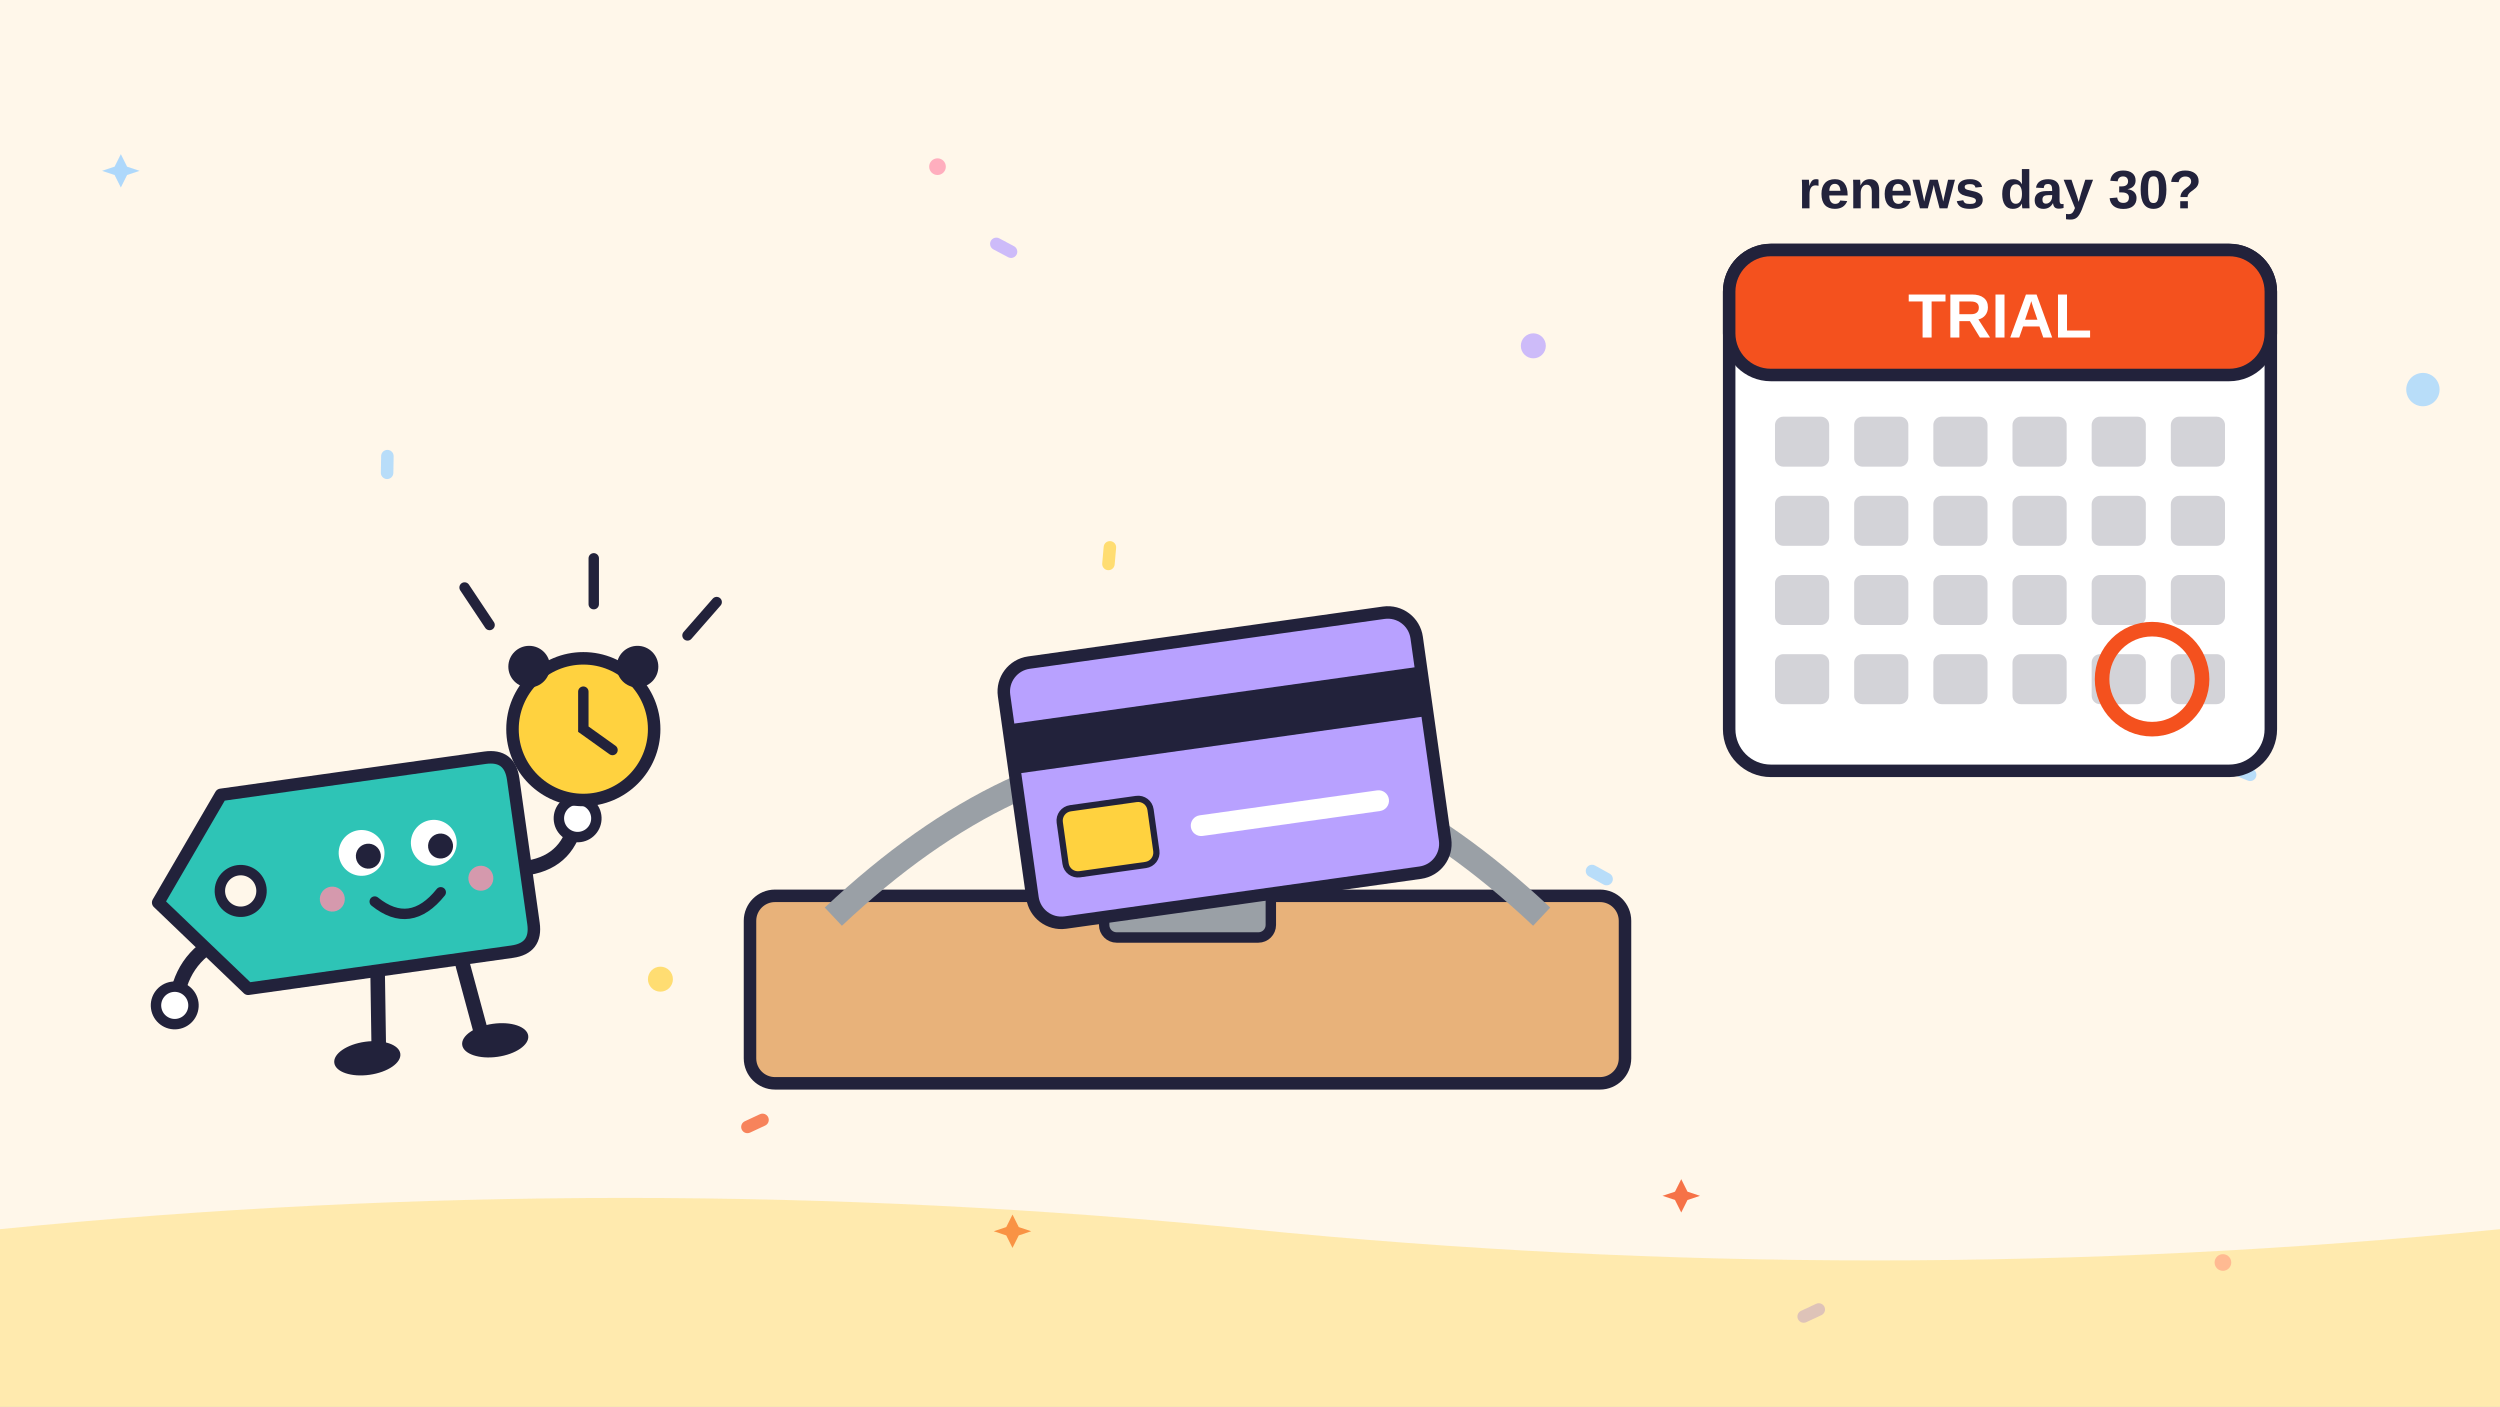
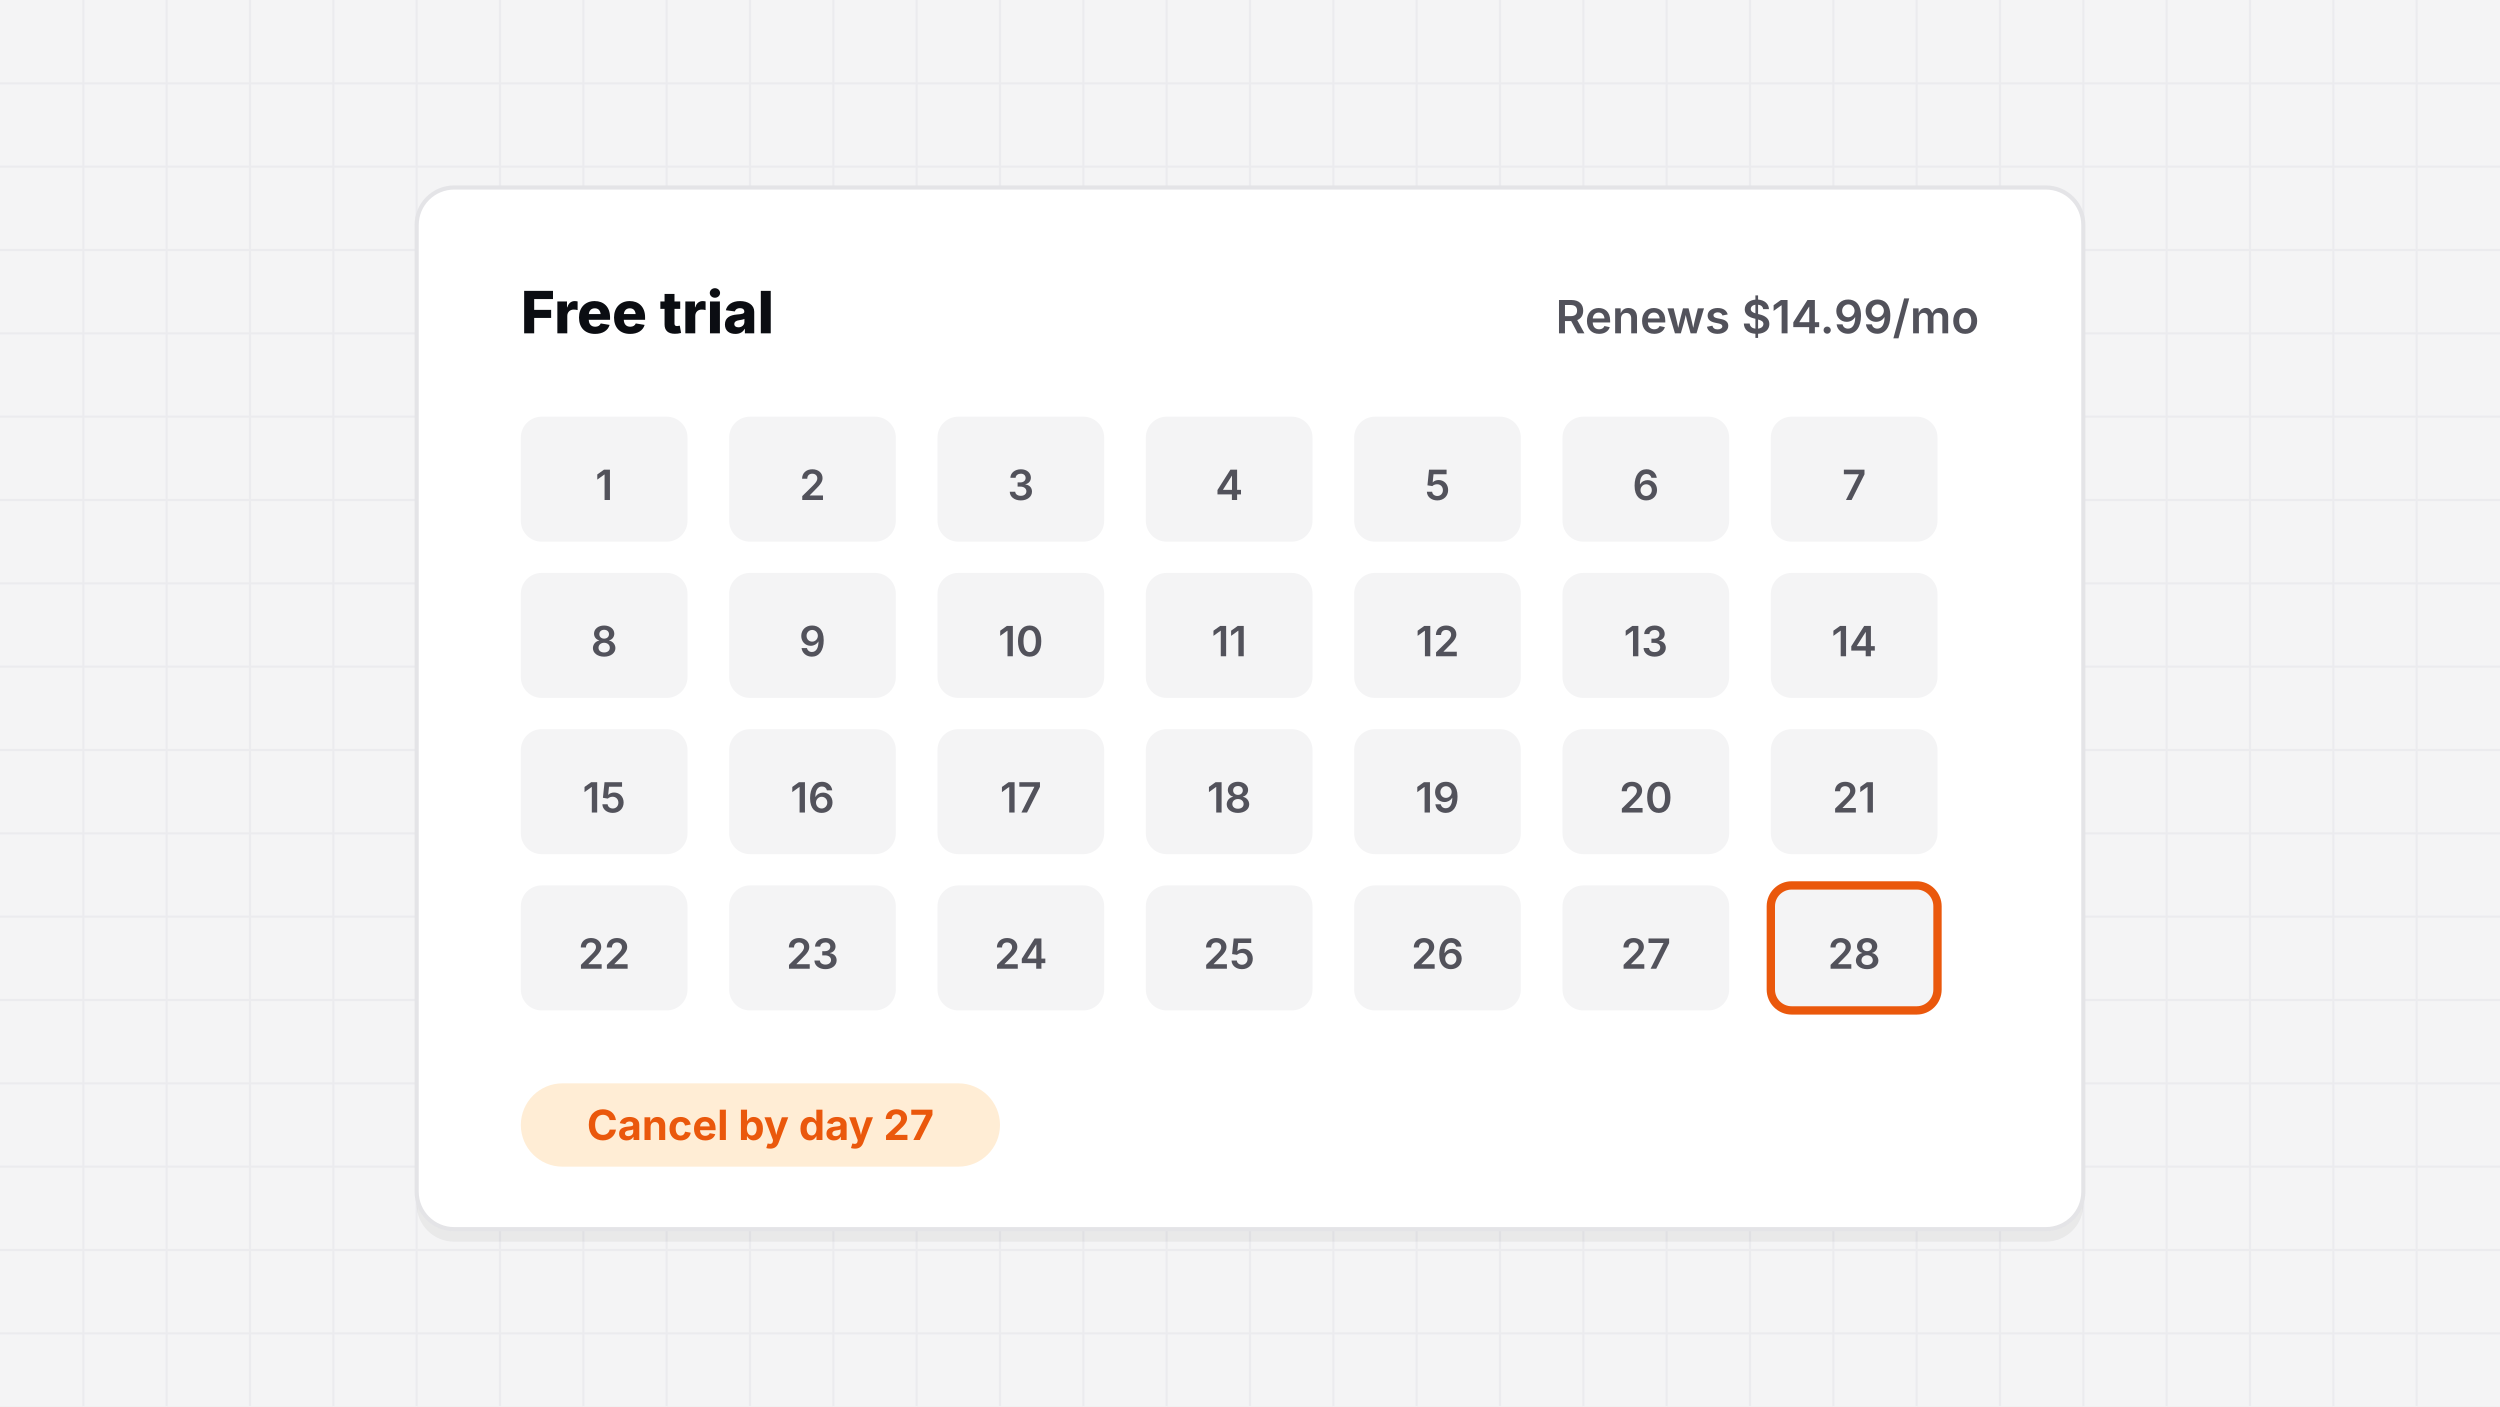
- <svg xmlns="http://www.w3.org/2000/svg" viewBox="0 0 1200 675" role="img" aria-labelledby="t d">
-   <rect width="1200" height="675" fill="#fff7ea" />
-   <path d="M991 287 L994 293 L1000 295 L994 297 L991 303 L988 297 L982 295 L988 293 Z" fill="#9ad1ff" opacity=".8" />
-   <circle cx="736" cy="166" r="6" fill="#b8a1ff" opacity=".7" />
-   <rect x="1008" y="300" width="14" height="6" rx="3" fill="#9ad1ff" opacity=".7" transform="rotate(176 1008 300)" />
-   <path d="M486 583 L489 589 L495 591 L489 593 L486 599 L483 593 L477 591 L483 589 Z" fill="#f4511e" opacity=".8" />
-   <circle cx="317" cy="470" r="6" fill="#ffd23f" opacity=".7" />
-   <circle cx="450" cy="80" r="4" fill="#ff8fab" opacity=".7" />
-   <rect x="1071" y="365" width="14" height="6" rx="3" fill="#9ad1ff" opacity=".7" transform="rotate(22 1071 365)" />
-   <path d="M58 74 L61 80 L67 82 L61 84 L58 90 L55 84 L49 82 L55 80 Z" fill="#9ad1ff" opacity=".8" />
-   <rect x="477" y="113" width="14" height="6" rx="3" fill="#b8a1ff" opacity=".7" transform="rotate(28 477 113)" />
-   <rect x="886" y="158" width="14" height="6" rx="3" fill="#ff8fab" opacity=".7" transform="rotate(159 886 158)" />
-   <circle cx="1163" cy="187" r="8" fill="#9ad1ff" opacity=".7" />
-   <rect x="370" y="539" width="14" height="6" rx="3" fill="#f4511e" opacity=".7" transform="rotate(155 370 539)" />
-   <rect x="877" y="630" width="14" height="6" rx="3" fill="#b8a1ff" opacity=".7" transform="rotate(155 877 630)" />
-   <path d="M807 566 L810 572 L816 574 L810 576 L807 582 L804 576 L798 574 L804 572 Z" fill="#f4511e" opacity=".8" />
-   <rect x="189" y="216" width="14" height="6" rx="3" fill="#9ad1ff" opacity=".7" transform="rotate(91 189 216)" />
-   <rect x="763" y="414" width="14" height="6" rx="3" fill="#9ad1ff" opacity=".7" transform="rotate(29 763 414)" />
-   <rect x="536" y="260" width="14" height="6" rx="3" fill="#ffd23f" opacity=".7" transform="rotate(95 536 260)" />
-   <circle cx="1067" cy="606" r="4" fill="#ff8fab" opacity=".7" />
-   <path d="M0 590 Q300.0 560 600.0 590 T1200 590 V990 H0 Z" fill="#ffd23f" opacity=".35" />
-   <g transform="translate(360 430)">
-     <rect x="0" y="0" width="420" height="90" rx="12" fill="#e8b27a" stroke="#22223b" stroke-width="6" />
-     <path d="M40 10 Q210 -150 380 10" stroke="#9aa0a6" stroke-width="12" fill="none" />
-     <rect x="170" y="-10" width="80" height="30" rx="6" fill="#9aa0a6" stroke="#22223b" stroke-width="5" />
-     <g transform="translate(120 -110) rotate(-8)">
-       <rect x="0" y="0" width="200" height="126" rx="14" fill="#b8a1ff" stroke="#22223b" stroke-width="6" />
-       <rect x="0" y="28" width="200" height="24" fill="#22223b" />
-       <rect x="18" y="72" width="44" height="32" rx="6" fill="#ffd23f" stroke="#22223b" stroke-width="3" />
-       <rect x="80" y="84" width="96" height="10" rx="5" fill="#ffffff" />
-     </g>
+ <svg xmlns="http://www.w3.org/2000/svg" viewBox="0 0 1200 675" width="1200" height="675" role="img" aria-labelledby="t">
+   <rect width="1200" height="675" fill="#f4f4f5" />
+   <g stroke="#ebebee" stroke-width="1">
+     <path d="M40 0V675" />
+     <path d="M80 0V675" />
+     <path d="M120 0V675" />
+     <path d="M160 0V675" />
+     <path d="M200 0V675" />
+     <path d="M240 0V675" />
+     <path d="M280 0V675" />
+     <path d="M320 0V675" />
+     <path d="M360 0V675" />
+     <path d="M400 0V675" />
+     <path d="M440 0V675" />
+     <path d="M480 0V675" />
+     <path d="M520 0V675" />
+     <path d="M560 0V675" />
+     <path d="M600 0V675" />
+     <path d="M640 0V675" />
+     <path d="M680 0V675" />
+     <path d="M720 0V675" />
+     <path d="M760 0V675" />
+     <path d="M800 0V675" />
+     <path d="M840 0V675" />
+     <path d="M880 0V675" />
+     <path d="M920 0V675" />
+     <path d="M960 0V675" />
+     <path d="M1000 0V675" />
+     <path d="M1040 0V675" />
+     <path d="M1080 0V675" />
+     <path d="M1120 0V675" />
+     <path d="M1160 0V675" />
+     <path d="M0 40H1200" />
+     <path d="M0 80H1200" />
+     <path d="M0 120H1200" />
+     <path d="M0 160H1200" />
+     <path d="M0 200H1200" />
+     <path d="M0 240H1200" />
+     <path d="M0 280H1200" />
+     <path d="M0 320H1200" />
+     <path d="M0 360H1200" />
+     <path d="M0 400H1200" />
+     <path d="M0 440H1200" />
+     <path d="M0 480H1200" />
+     <path d="M0 520H1200" />
+     <path d="M0 560H1200" />
+     <path d="M0 600H1200" />
+     <path d="M0 640H1200" />
  </g>
-   <g transform="translate(830 120)">
-     <rect x="0" y="0" width="260" height="250" rx="20" fill="#ffffff" stroke="#22223b" stroke-width="6" />
-     <rect x="0" y="0" width="260" height="60" rx="20" fill="#f4511e" stroke="#22223b" stroke-width="6" />
-     <text x="130" y="42" font-family="'Bricolage Grotesque', 'Arial Rounded MT Bold', Arial, sans-serif" font-size="30" font-weight="800" text-anchor="middle" fill="#ffffff">TRIAL</text>
-     <rect x="22" y="80" width="26" height="24" rx="4" fill="#22223b" opacity=".2" />
-     <rect x="60" y="80" width="26" height="24" rx="4" fill="#22223b" opacity=".2" />
-     <rect x="98" y="80" width="26" height="24" rx="4" fill="#22223b" opacity=".2" />
-     <rect x="136" y="80" width="26" height="24" rx="4" fill="#22223b" opacity=".2" />
-     <rect x="174" y="80" width="26" height="24" rx="4" fill="#22223b" opacity=".2" />
-     <rect x="212" y="80" width="26" height="24" rx="4" fill="#22223b" opacity=".2" />
-     <rect x="22" y="118" width="26" height="24" rx="4" fill="#22223b" opacity=".2" />
-     <rect x="60" y="118" width="26" height="24" rx="4" fill="#22223b" opacity=".2" />
-     <rect x="98" y="118" width="26" height="24" rx="4" fill="#22223b" opacity=".2" />
-     <rect x="136" y="118" width="26" height="24" rx="4" fill="#22223b" opacity=".2" />
-     <rect x="174" y="118" width="26" height="24" rx="4" fill="#22223b" opacity=".2" />
-     <rect x="212" y="118" width="26" height="24" rx="4" fill="#22223b" opacity=".2" />
-     <rect x="22" y="156" width="26" height="24" rx="4" fill="#22223b" opacity=".2" />
-     <rect x="60" y="156" width="26" height="24" rx="4" fill="#22223b" opacity=".2" />
-     <rect x="98" y="156" width="26" height="24" rx="4" fill="#22223b" opacity=".2" />
-     <rect x="136" y="156" width="26" height="24" rx="4" fill="#22223b" opacity=".2" />
-     <rect x="174" y="156" width="26" height="24" rx="4" fill="#22223b" opacity=".2" />
-     <rect x="212" y="156" width="26" height="24" rx="4" fill="#22223b" opacity=".2" />
-     <rect x="22" y="194" width="26" height="24" rx="4" fill="#22223b" opacity=".2" />
-     <rect x="60" y="194" width="26" height="24" rx="4" fill="#22223b" opacity=".2" />
-     <rect x="98" y="194" width="26" height="24" rx="4" fill="#22223b" opacity=".2" />
-     <rect x="136" y="194" width="26" height="24" rx="4" fill="#22223b" opacity=".2" />
-     <rect x="174" y="194" width="26" height="24" rx="4" fill="#22223b" opacity=".2" />
-     <rect x="212" y="194" width="26" height="24" rx="4" fill="#22223b" opacity=".2" />
-     <circle cx="203" cy="206" r="24" fill="none" stroke="#f4511e" stroke-width="7" />
-     <text x="130" y="-20" font-family="'Bricolage Grotesque', 'Arial Rounded MT Bold', Arial, sans-serif" font-size="26" font-weight="800" text-anchor="middle" fill="#22223b">renews day 30?</text>
-   </g>
-   <g transform="translate(170 420) rotate(-8) scale(1.0)">
-     <path d="M5 45 L0 85" stroke="#22223b" stroke-width="7" stroke-linecap="round" />
-     <path d="M45 45 L50 85" stroke="#22223b" stroke-width="7" stroke-linecap="round" />
-     <ellipse cx="-6" cy="88" rx="16" ry="8" fill="#22223b" />
-     <ellipse cx="56" cy="88" rx="16" ry="8" fill="#22223b" />
-     <path d="M-62 20 Q-85 25 -92 45" stroke="#22223b" stroke-width="7" fill="none" stroke-linecap="round" />
-     <circle cx="-94" cy="50" r="9" fill="#ffffff" stroke="#22223b" stroke-width="5" />
-     <path d="M78 8 Q100 10 108 -8" stroke="#22223b" stroke-width="7" fill="none" stroke-linecap="round" />
-     <circle cx="110" cy="-12" r="9" fill="#ffffff" stroke="#22223b" stroke-width="5" />
-     <path d="M-95 0 L-58 -47 L70 -47 Q82 -47 82 -35 L82 35 Q82 47 70 47 L-58 47 Z" fill="#2ec4b6" stroke="#22223b" stroke-width="6" stroke-linejoin="round" />
-     <circle cx="-55" cy="0" r="10" fill="#fff7ea" stroke="#22223b" stroke-width="5" />
-     <circle cx="5" cy="-10" r="11" fill="#ffffff" />
-     <circle cx="40" cy="-10" r="11" fill="#ffffff" />
-     <circle cx="8" cy="-8" r="6" fill="#22223b" />
-     <circle cx="43" cy="-8" r="6" fill="#22223b" />
-     <path d="M8 14 Q23 30 40 14" stroke="#22223b" stroke-width="5" fill="none" stroke-linecap="round" />
-     <circle cx="-12" cy="10" r="6" fill="#ff8fab" opacity=".8" />
-     <circle cx="60" cy="10" r="6" fill="#ff8fab" opacity=".8" />
-   </g>
-   <g transform="translate(280 350)">
-     <circle r="34" fill="#ffd23f" stroke="#22223b" stroke-width="6" />
-     <path d="M0 -18 V0 L14 10" stroke="#22223b" stroke-width="5" fill="none" stroke-linecap="round" />
-     <circle cx="-26" cy="-30" r="10" fill="#22223b" />
-     <circle cx="26" cy="-30" r="10" fill="#22223b" />
-   </g>
-   <path d="M235 300 l-12 -18 M285 290 l0 -22 M330 305 l14 -16" stroke="#22223b" stroke-width="5" stroke-linecap="round" />
+   <rect x="200" y="96" width="800" height="500" rx="18" fill="#000" opacity=".05" />
+   <rect x="200" y="90" width="800" height="500" rx="18" fill="#ffffff" stroke="#e4e4e7" stroke-width="2" />
+   <text x="250" y="160" font-family="Inter, 'Helvetica Neue', Arial, sans-serif" font-size="28" font-weight="800" fill="#0b0d12" text-anchor="start">Free trial</text>
+   <text x="950" y="160" font-family="Inter, 'Helvetica Neue', Arial, sans-serif" font-size="22" font-weight="600" fill="#52525b" text-anchor="end">Renews $14.99/mo</text>
+   <rect x="250" y="200" width="80" height="60" rx="10" fill="#f4f4f5" />
+   <text x="290" y="240" font-family="Inter, 'Helvetica Neue', Arial, sans-serif" font-size="20" font-weight="600" fill="#52525b" text-anchor="middle">1</text>
+   <rect x="350" y="200" width="80" height="60" rx="10" fill="#f4f4f5" />
+   <text x="390" y="240" font-family="Inter, 'Helvetica Neue', Arial, sans-serif" font-size="20" font-weight="600" fill="#52525b" text-anchor="middle">2</text>
+   <rect x="450" y="200" width="80" height="60" rx="10" fill="#f4f4f5" />
+   <text x="490" y="240" font-family="Inter, 'Helvetica Neue', Arial, sans-serif" font-size="20" font-weight="600" fill="#52525b" text-anchor="middle">3</text>
+   <rect x="550" y="200" width="80" height="60" rx="10" fill="#f4f4f5" />
+   <text x="590" y="240" font-family="Inter, 'Helvetica Neue', Arial, sans-serif" font-size="20" font-weight="600" fill="#52525b" text-anchor="middle">4</text>
+   <rect x="650" y="200" width="80" height="60" rx="10" fill="#f4f4f5" />
+   <text x="690" y="240" font-family="Inter, 'Helvetica Neue', Arial, sans-serif" font-size="20" font-weight="600" fill="#52525b" text-anchor="middle">5</text>
+   <rect x="750" y="200" width="80" height="60" rx="10" fill="#f4f4f5" />
+   <text x="790" y="240" font-family="Inter, 'Helvetica Neue', Arial, sans-serif" font-size="20" font-weight="600" fill="#52525b" text-anchor="middle">6</text>
+   <rect x="850" y="200" width="80" height="60" rx="10" fill="#f4f4f5" />
+   <text x="890" y="240" font-family="Inter, 'Helvetica Neue', Arial, sans-serif" font-size="20" font-weight="600" fill="#52525b" text-anchor="middle">7</text>
+   <rect x="250" y="275" width="80" height="60" rx="10" fill="#f4f4f5" />
+   <text x="290" y="315" font-family="Inter, 'Helvetica Neue', Arial, sans-serif" font-size="20" font-weight="600" fill="#52525b" text-anchor="middle">8</text>
+   <rect x="350" y="275" width="80" height="60" rx="10" fill="#f4f4f5" />
+   <text x="390" y="315" font-family="Inter, 'Helvetica Neue', Arial, sans-serif" font-size="20" font-weight="600" fill="#52525b" text-anchor="middle">9</text>
+   <rect x="450" y="275" width="80" height="60" rx="10" fill="#f4f4f5" />
+   <text x="490" y="315" font-family="Inter, 'Helvetica Neue', Arial, sans-serif" font-size="20" font-weight="600" fill="#52525b" text-anchor="middle">10</text>
+   <rect x="550" y="275" width="80" height="60" rx="10" fill="#f4f4f5" />
+   <text x="590" y="315" font-family="Inter, 'Helvetica Neue', Arial, sans-serif" font-size="20" font-weight="600" fill="#52525b" text-anchor="middle">11</text>
+   <rect x="650" y="275" width="80" height="60" rx="10" fill="#f4f4f5" />
+   <text x="690" y="315" font-family="Inter, 'Helvetica Neue', Arial, sans-serif" font-size="20" font-weight="600" fill="#52525b" text-anchor="middle">12</text>
+   <rect x="750" y="275" width="80" height="60" rx="10" fill="#f4f4f5" />
+   <text x="790" y="315" font-family="Inter, 'Helvetica Neue', Arial, sans-serif" font-size="20" font-weight="600" fill="#52525b" text-anchor="middle">13</text>
+   <rect x="850" y="275" width="80" height="60" rx="10" fill="#f4f4f5" />
+   <text x="890" y="315" font-family="Inter, 'Helvetica Neue', Arial, sans-serif" font-size="20" font-weight="600" fill="#52525b" text-anchor="middle">14</text>
+   <rect x="250" y="350" width="80" height="60" rx="10" fill="#f4f4f5" />
+   <text x="290" y="390" font-family="Inter, 'Helvetica Neue', Arial, sans-serif" font-size="20" font-weight="600" fill="#52525b" text-anchor="middle">15</text>
+   <rect x="350" y="350" width="80" height="60" rx="10" fill="#f4f4f5" />
+   <text x="390" y="390" font-family="Inter, 'Helvetica Neue', Arial, sans-serif" font-size="20" font-weight="600" fill="#52525b" text-anchor="middle">16</text>
+   <rect x="450" y="350" width="80" height="60" rx="10" fill="#f4f4f5" />
+   <text x="490" y="390" font-family="Inter, 'Helvetica Neue', Arial, sans-serif" font-size="20" font-weight="600" fill="#52525b" text-anchor="middle">17</text>
+   <rect x="550" y="350" width="80" height="60" rx="10" fill="#f4f4f5" />
+   <text x="590" y="390" font-family="Inter, 'Helvetica Neue', Arial, sans-serif" font-size="20" font-weight="600" fill="#52525b" text-anchor="middle">18</text>
+   <rect x="650" y="350" width="80" height="60" rx="10" fill="#f4f4f5" />
+   <text x="690" y="390" font-family="Inter, 'Helvetica Neue', Arial, sans-serif" font-size="20" font-weight="600" fill="#52525b" text-anchor="middle">19</text>
+   <rect x="750" y="350" width="80" height="60" rx="10" fill="#f4f4f5" />
+   <text x="790" y="390" font-family="Inter, 'Helvetica Neue', Arial, sans-serif" font-size="20" font-weight="600" fill="#52525b" text-anchor="middle">20</text>
+   <rect x="850" y="350" width="80" height="60" rx="10" fill="#f4f4f5" />
+   <text x="890" y="390" font-family="Inter, 'Helvetica Neue', Arial, sans-serif" font-size="20" font-weight="600" fill="#52525b" text-anchor="middle">21</text>
+   <rect x="250" y="425" width="80" height="60" rx="10" fill="#f4f4f5" />
+   <text x="290" y="465" font-family="Inter, 'Helvetica Neue', Arial, sans-serif" font-size="20" font-weight="600" fill="#52525b" text-anchor="middle">22</text>
+   <rect x="350" y="425" width="80" height="60" rx="10" fill="#f4f4f5" />
+   <text x="390" y="465" font-family="Inter, 'Helvetica Neue', Arial, sans-serif" font-size="20" font-weight="600" fill="#52525b" text-anchor="middle">23</text>
+   <rect x="450" y="425" width="80" height="60" rx="10" fill="#f4f4f5" />
+   <text x="490" y="465" font-family="Inter, 'Helvetica Neue', Arial, sans-serif" font-size="20" font-weight="600" fill="#52525b" text-anchor="middle">24</text>
+   <rect x="550" y="425" width="80" height="60" rx="10" fill="#f4f4f5" />
+   <text x="590" y="465" font-family="Inter, 'Helvetica Neue', Arial, sans-serif" font-size="20" font-weight="600" fill="#52525b" text-anchor="middle">25</text>
+   <rect x="650" y="425" width="80" height="60" rx="10" fill="#f4f4f5" />
+   <text x="690" y="465" font-family="Inter, 'Helvetica Neue', Arial, sans-serif" font-size="20" font-weight="600" fill="#52525b" text-anchor="middle">26</text>
+   <rect x="750" y="425" width="80" height="60" rx="10" fill="#f4f4f5" />
+   <text x="790" y="465" font-family="Inter, 'Helvetica Neue', Arial, sans-serif" font-size="20" font-weight="600" fill="#52525b" text-anchor="middle">27</text>
+   <rect x="850" y="425" width="80" height="60" rx="10" fill="#f4f4f5" />
+   <text x="890" y="465" font-family="Inter, 'Helvetica Neue', Arial, sans-serif" font-size="20" font-weight="600" fill="#52525b" text-anchor="middle">28</text>
+   <rect x="850" y="425" width="80" height="60" rx="10" fill="none" stroke="#ea580c" stroke-width="4" />
+   <rect x="250" y="520" width="230" height="40" rx="20" fill="#ffedd5" />
+   <text x="365.0" y="547.2" font-family="Inter, 'Helvetica Neue', Arial, sans-serif" font-size="20" font-weight="700" fill="#ea580c" text-anchor="middle">Cancel by day 27</text>
</svg>
